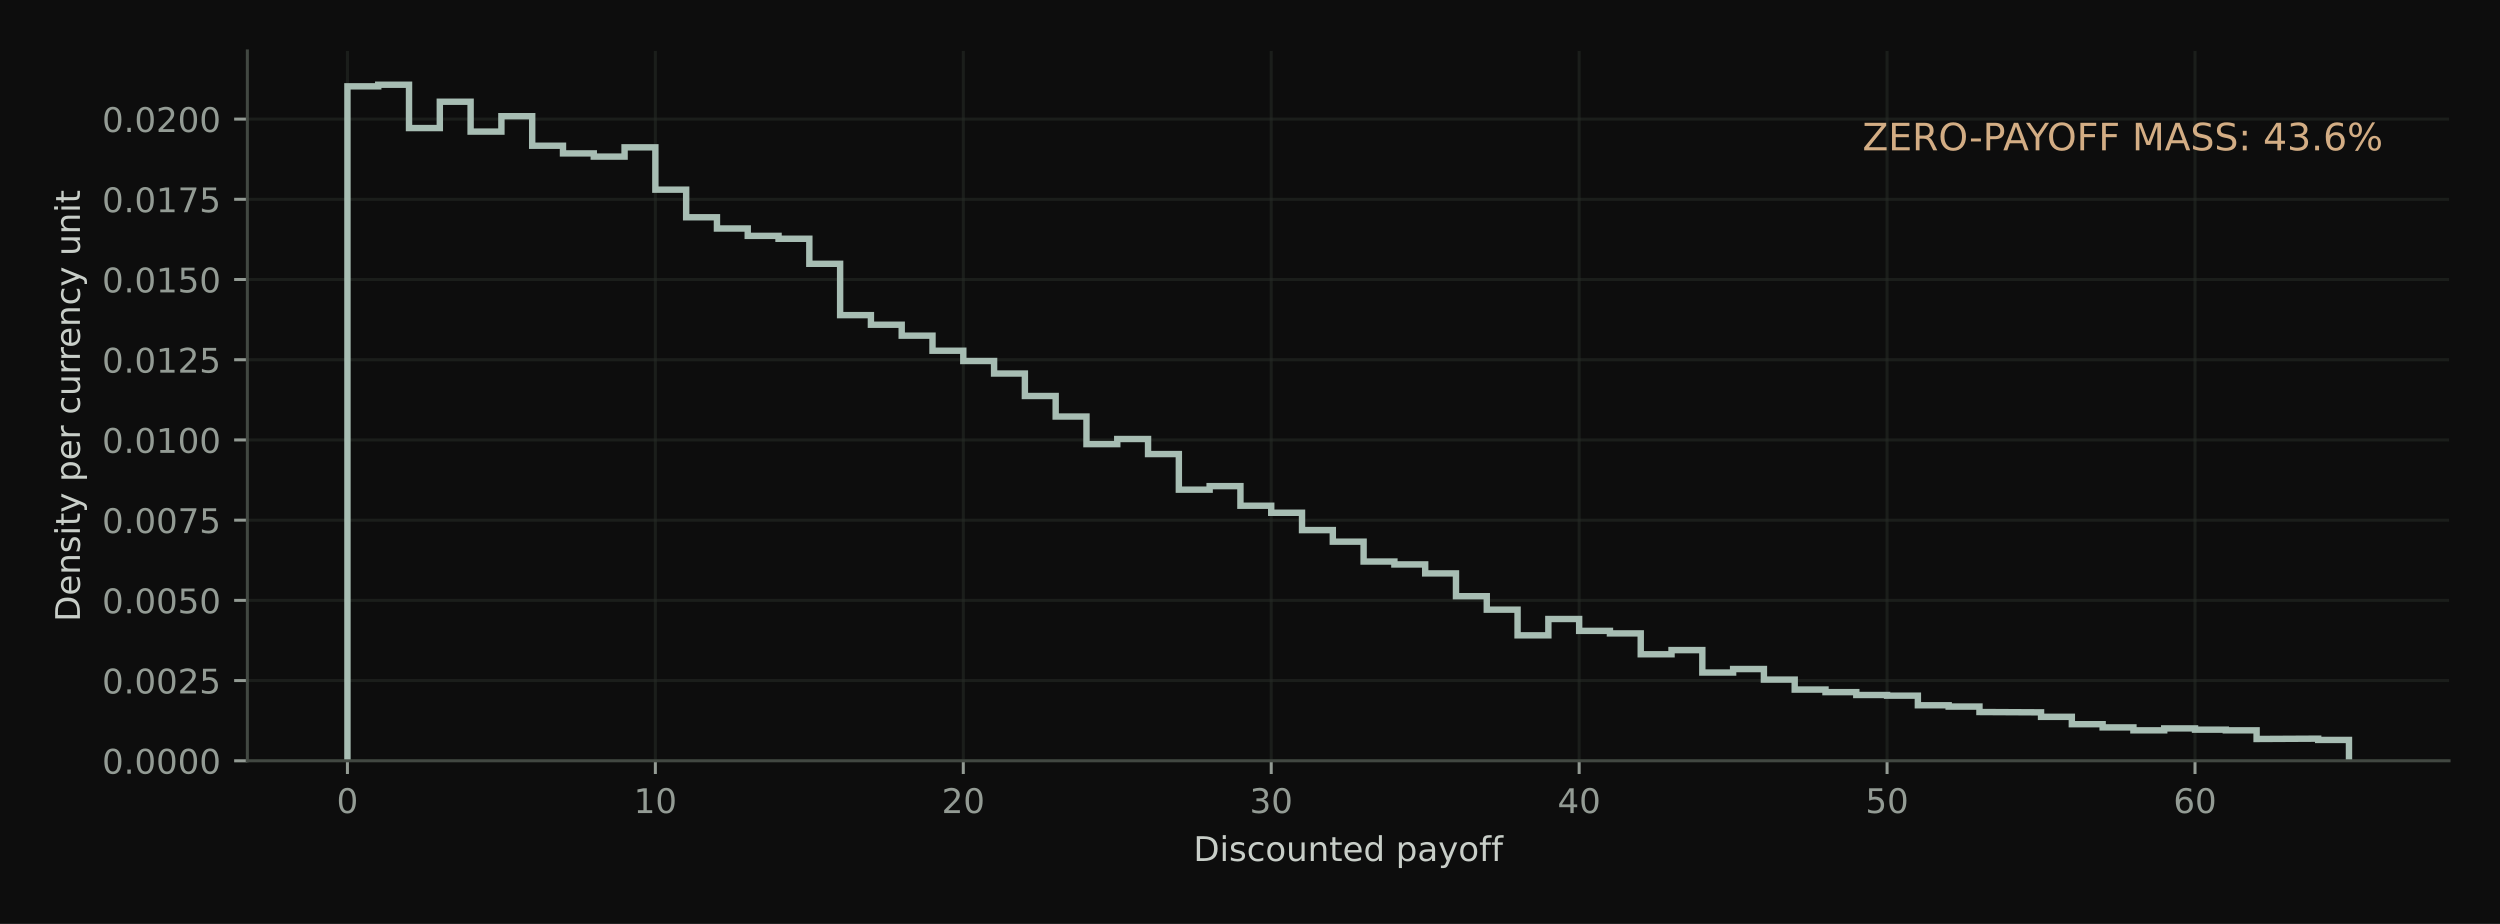
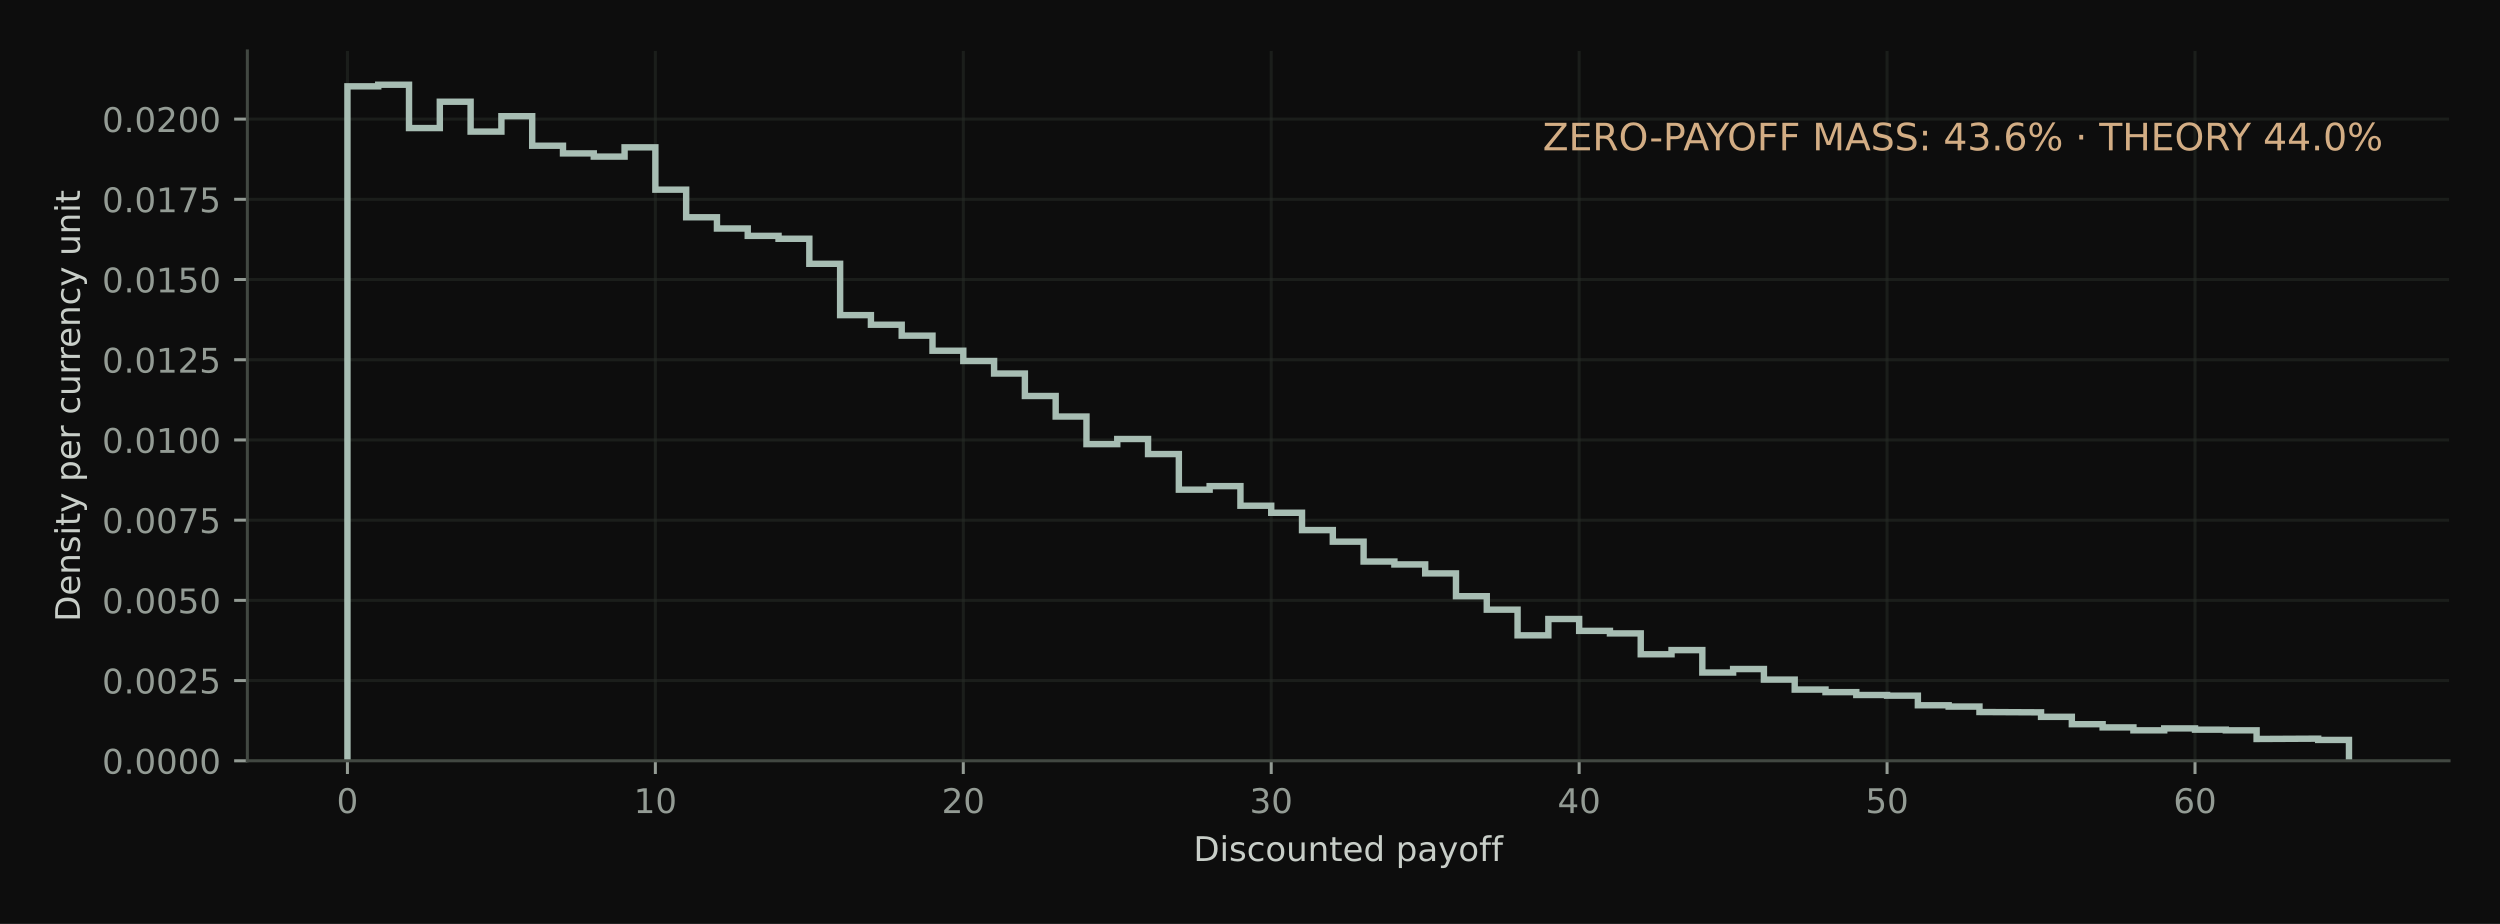
<svg xmlns="http://www.w3.org/2000/svg" role="img" aria-labelledby="distribution-title distribution-desc" width="662.4pt" height="244.8pt" viewBox="0 0 662.4 244.8" version="1.1">
  <defs>
    <style type="text/css">*{stroke-linejoin: round; stroke-linecap: butt}</style>
  </defs>
  <g id="distribution-figure_1">
    <g id="distribution-patch_1">
      <path d="M 0 244.8  L 662.4 244.8  L 662.4 0  L 0 0  z " style="fill: #0d0d0d" />
    </g>
    <g id="distribution-axes_1">
      <g id="distribution-patch_2">
        <path d="M 65.54 201.58  L 648.9 201.58  L 648.9 13.5  L 65.54 13.5  z " style="fill: #0d0d0d" />
      </g>
      <g id="distribution-matplotlib.axis_1">
        <g id="distribution-xtick_1">
          <g id="distribution-line2d_1">
            <path d="M 92.056 201.58  L 92.056 13.5  " clip-path="url(#distribution-p5dde924def)" style="fill: none; stroke: #252b26; stroke-opacity: 0.6; stroke-width: 0.8; stroke-linecap: square" />
          </g>
          <g id="distribution-line2d_2">
            <defs>
              <path id="distribution-mfc9f3fe72e" d="M 0 0  L 0 3.5  " style="stroke: #939b94; stroke-width: 0.8" />
            </defs>
            <g>
              <use href="#distribution-mfc9f3fe72e" x="92.056" y="201.58" style="fill: #939b94; stroke: #939b94; stroke-width: 0.8" />
            </g>
          </g>
          <g id="distribution-text_1">
            <text style="fill: #939b94; font: 9px 'DejaVu Sans', Arial, sans-serif; text-anchor: middle" x="92.056" y="215.419" transform="rotate(-0 92.05636 215.4186)">0</text>
          </g>
        </g>
        <g id="distribution-xtick_2">
          <g id="distribution-line2d_3">
            <path d="M 173.645 201.58  L 173.645 13.5  " clip-path="url(#distribution-p5dde924def)" style="fill: none; stroke: #252b26; stroke-opacity: 0.6; stroke-width: 0.8; stroke-linecap: square" />
          </g>
          <g id="distribution-line2d_4">
            <g>
              <use href="#distribution-mfc9f3fe72e" x="173.645" y="201.58" style="fill: #939b94; stroke: #939b94; stroke-width: 0.8" />
            </g>
          </g>
          <g id="distribution-text_2">
            <text style="fill: #939b94; font: 9px 'DejaVu Sans', Arial, sans-serif; text-anchor: middle" x="173.645" y="215.419" transform="rotate(-0 173.6452 215.4186)">10</text>
          </g>
        </g>
        <g id="distribution-xtick_3">
          <g id="distribution-line2d_5">
            <path d="M 255.234 201.58  L 255.234 13.5  " clip-path="url(#distribution-p5dde924def)" style="fill: none; stroke: #252b26; stroke-opacity: 0.6; stroke-width: 0.8; stroke-linecap: square" />
          </g>
          <g id="distribution-line2d_6">
            <g>
              <use href="#distribution-mfc9f3fe72e" x="255.234" y="201.58" style="fill: #939b94; stroke: #939b94; stroke-width: 0.8" />
            </g>
          </g>
          <g id="distribution-text_3">
            <text style="fill: #939b94; font: 9px 'DejaVu Sans', Arial, sans-serif; text-anchor: middle" x="255.234" y="215.419" transform="rotate(-0 255.234 215.4186)">20</text>
          </g>
        </g>
        <g id="distribution-xtick_4">
          <g id="distribution-line2d_7">
            <path d="M 336.823 201.58  L 336.823 13.5  " clip-path="url(#distribution-p5dde924def)" style="fill: none; stroke: #252b26; stroke-opacity: 0.6; stroke-width: 0.8; stroke-linecap: square" />
          </g>
          <g id="distribution-line2d_8">
            <g>
              <use href="#distribution-mfc9f3fe72e" x="336.823" y="201.58" style="fill: #939b94; stroke: #939b94; stroke-width: 0.8" />
            </g>
          </g>
          <g id="distribution-text_4">
            <text style="fill: #939b94; font: 9px 'DejaVu Sans', Arial, sans-serif; text-anchor: middle" x="336.823" y="215.419" transform="rotate(-0 336.8228 215.4186)">30</text>
          </g>
        </g>
        <g id="distribution-xtick_5">
          <g id="distribution-line2d_9">
            <path d="M 418.412 201.58  L 418.412 13.5  " clip-path="url(#distribution-p5dde924def)" style="fill: none; stroke: #252b26; stroke-opacity: 0.6; stroke-width: 0.8; stroke-linecap: square" />
          </g>
          <g id="distribution-line2d_10">
            <g>
              <use href="#distribution-mfc9f3fe72e" x="418.412" y="201.58" style="fill: #939b94; stroke: #939b94; stroke-width: 0.8" />
            </g>
          </g>
          <g id="distribution-text_5">
            <text style="fill: #939b94; font: 9px 'DejaVu Sans', Arial, sans-serif; text-anchor: middle" x="418.412" y="215.419" transform="rotate(-0 418.4116 215.4186)">40</text>
          </g>
        </g>
        <g id="distribution-xtick_6">
          <g id="distribution-line2d_11">
            <path d="M 500 201.58  L 500 13.5  " clip-path="url(#distribution-p5dde924def)" style="fill: none; stroke: #252b26; stroke-opacity: 0.6; stroke-width: 0.8; stroke-linecap: square" />
          </g>
          <g id="distribution-line2d_12">
            <g>
              <use href="#distribution-mfc9f3fe72e" x="500" y="201.58" style="fill: #939b94; stroke: #939b94; stroke-width: 0.8" />
            </g>
          </g>
          <g id="distribution-text_6">
            <text style="fill: #939b94; font: 9px 'DejaVu Sans', Arial, sans-serif; text-anchor: middle" x="500" y="215.419" transform="rotate(-0 500.0004 215.4186)">50</text>
          </g>
        </g>
        <g id="distribution-xtick_7">
          <g id="distribution-line2d_13">
            <path d="M 581.589 201.58  L 581.589 13.5  " clip-path="url(#distribution-p5dde924def)" style="fill: none; stroke: #252b26; stroke-opacity: 0.6; stroke-width: 0.8; stroke-linecap: square" />
          </g>
          <g id="distribution-line2d_14">
            <g>
              <use href="#distribution-mfc9f3fe72e" x="581.589" y="201.58" style="fill: #939b94; stroke: #939b94; stroke-width: 0.8" />
            </g>
          </g>
          <g id="distribution-text_7">
            <text style="fill: #939b94; font: 9px 'DejaVu Sans', Arial, sans-serif; text-anchor: middle" x="581.589" y="215.419" transform="rotate(-0 581.5892 215.4186)">60</text>
          </g>
        </g>
        <g id="distribution-text_8">
          <text style="fill: #c8cec8; font: 9px 'DejaVu Sans', Arial, sans-serif; text-anchor: middle" x="357.22" y="228.129" transform="rotate(-0 357.22 228.1289)">Discounted payoff</text>
        </g>
      </g>
      <g id="distribution-matplotlib.axis_2">
        <g id="distribution-ytick_1">
          <g id="distribution-line2d_15">
            <path d="M 65.54 201.58  L 648.9 201.58  " clip-path="url(#distribution-p5dde924def)" style="fill: none; stroke: #252b26; stroke-opacity: 0.6; stroke-width: 0.8; stroke-linecap: square" />
          </g>
          <g id="distribution-line2d_16">
            <defs>
              <path id="distribution-m5bcf27d448" d="M 0 0  L -3.5 0  " style="stroke: #939b94; stroke-width: 0.8" />
            </defs>
            <g>
              <use href="#distribution-m5bcf27d448" x="65.54" y="201.58" style="fill: #939b94; stroke: #939b94; stroke-width: 0.8" />
            </g>
          </g>
          <g id="distribution-text_9">
            <text style="fill: #939b94; font: 9px 'DejaVu Sans', Arial, sans-serif; text-anchor: end" x="58.54" y="204.999" transform="rotate(-0 58.54 204.9993)">0.0000</text>
          </g>
        </g>
        <g id="distribution-ytick_2">
          <g id="distribution-line2d_17">
            <path d="M 65.54 180.327  L 648.9 180.327  " clip-path="url(#distribution-p5dde924def)" style="fill: none; stroke: #252b26; stroke-opacity: 0.6; stroke-width: 0.8; stroke-linecap: square" />
          </g>
          <g id="distribution-line2d_18">
            <g>
              <use href="#distribution-m5bcf27d448" x="65.54" y="180.327" style="fill: #939b94; stroke: #939b94; stroke-width: 0.8" />
            </g>
          </g>
          <g id="distribution-text_10">
            <text style="fill: #939b94; font: 9px 'DejaVu Sans', Arial, sans-serif; text-anchor: end" x="58.54" y="183.746" transform="rotate(-0 58.54 183.7459)">0.0025</text>
          </g>
        </g>
        <g id="distribution-ytick_3">
          <g id="distribution-line2d_19">
            <path d="M 65.54 159.073  L 648.9 159.073  " clip-path="url(#distribution-p5dde924def)" style="fill: none; stroke: #252b26; stroke-opacity: 0.6; stroke-width: 0.8; stroke-linecap: square" />
          </g>
          <g id="distribution-line2d_20">
            <g>
              <use href="#distribution-m5bcf27d448" x="65.54" y="159.073" style="fill: #939b94; stroke: #939b94; stroke-width: 0.8" />
            </g>
          </g>
          <g id="distribution-text_11">
            <text style="fill: #939b94; font: 9px 'DejaVu Sans', Arial, sans-serif; text-anchor: end" x="58.54" y="162.492" transform="rotate(-0 58.54 162.4925)">0.0050</text>
          </g>
        </g>
        <g id="distribution-ytick_4">
          <g id="distribution-line2d_21">
            <path d="M 65.54 137.82  L 648.9 137.82  " clip-path="url(#distribution-p5dde924def)" style="fill: none; stroke: #252b26; stroke-opacity: 0.6; stroke-width: 0.8; stroke-linecap: square" />
          </g>
          <g id="distribution-line2d_22">
            <g>
              <use href="#distribution-m5bcf27d448" x="65.54" y="137.82" style="fill: #939b94; stroke: #939b94; stroke-width: 0.8" />
            </g>
          </g>
          <g id="distribution-text_12">
            <text style="fill: #939b94; font: 9px 'DejaVu Sans', Arial, sans-serif; text-anchor: end" x="58.54" y="141.239" transform="rotate(-0 58.54 141.239)">0.0075</text>
          </g>
        </g>
        <g id="distribution-ytick_5">
          <g id="distribution-line2d_23">
            <path d="M 65.54 116.566  L 648.9 116.566  " clip-path="url(#distribution-p5dde924def)" style="fill: none; stroke: #252b26; stroke-opacity: 0.6; stroke-width: 0.8; stroke-linecap: square" />
          </g>
          <g id="distribution-line2d_24">
            <g>
              <use href="#distribution-m5bcf27d448" x="65.54" y="116.566" style="fill: #939b94; stroke: #939b94; stroke-width: 0.8" />
            </g>
          </g>
          <g id="distribution-text_13">
            <text style="fill: #939b94; font: 9px 'DejaVu Sans', Arial, sans-serif; text-anchor: end" x="58.54" y="119.986" transform="rotate(-0 58.54 119.9856)">0.0100</text>
          </g>
        </g>
        <g id="distribution-ytick_6">
          <g id="distribution-line2d_25">
            <path d="M 65.54 95.313  L 648.9 95.313  " clip-path="url(#distribution-p5dde924def)" style="fill: none; stroke: #252b26; stroke-opacity: 0.6; stroke-width: 0.8; stroke-linecap: square" />
          </g>
          <g id="distribution-line2d_26">
            <g>
              <use href="#distribution-m5bcf27d448" x="65.54" y="95.313" style="fill: #939b94; stroke: #939b94; stroke-width: 0.8" />
            </g>
          </g>
          <g id="distribution-text_14">
            <text style="fill: #939b94; font: 9px 'DejaVu Sans', Arial, sans-serif; text-anchor: end" x="58.54" y="98.732" transform="rotate(-0 58.54 98.7322)">0.0125</text>
          </g>
        </g>
        <g id="distribution-ytick_7">
          <g id="distribution-line2d_27">
            <path d="M 65.54 74.059  L 648.9 74.059  " clip-path="url(#distribution-p5dde924def)" style="fill: none; stroke: #252b26; stroke-opacity: 0.6; stroke-width: 0.8; stroke-linecap: square" />
          </g>
          <g id="distribution-line2d_28">
            <g>
              <use href="#distribution-m5bcf27d448" x="65.54" y="74.059" style="fill: #939b94; stroke: #939b94; stroke-width: 0.8" />
            </g>
          </g>
          <g id="distribution-text_15">
            <text style="fill: #939b94; font: 9px 'DejaVu Sans', Arial, sans-serif; text-anchor: end" x="58.54" y="77.479" transform="rotate(-0 58.54 77.47879)">0.0150</text>
          </g>
        </g>
        <g id="distribution-ytick_8">
          <g id="distribution-line2d_29">
            <path d="M 65.54 52.806  L 648.9 52.806  " clip-path="url(#distribution-p5dde924def)" style="fill: none; stroke: #252b26; stroke-opacity: 0.6; stroke-width: 0.8; stroke-linecap: square" />
          </g>
          <g id="distribution-line2d_30">
            <g>
              <use href="#distribution-m5bcf27d448" x="65.54" y="52.806" style="fill: #939b94; stroke: #939b94; stroke-width: 0.8" />
            </g>
          </g>
          <g id="distribution-text_16">
            <text style="fill: #939b94; font: 9px 'DejaVu Sans', Arial, sans-serif; text-anchor: end" x="58.54" y="56.225" transform="rotate(-0 58.54 56.22537)">0.0175</text>
          </g>
        </g>
        <g id="distribution-ytick_9">
          <g id="distribution-line2d_31">
            <path d="M 65.54 31.553  L 648.9 31.553  " clip-path="url(#distribution-p5dde924def)" style="fill: none; stroke: #252b26; stroke-opacity: 0.6; stroke-width: 0.8; stroke-linecap: square" />
          </g>
          <g id="distribution-line2d_32">
            <g>
              <use href="#distribution-m5bcf27d448" x="65.54" y="31.553" style="fill: #939b94; stroke: #939b94; stroke-width: 0.8" />
            </g>
          </g>
          <g id="distribution-text_17">
            <text style="fill: #939b94; font: 9px 'DejaVu Sans', Arial, sans-serif; text-anchor: end" x="58.54" y="34.972" transform="rotate(-0 58.54 34.97195)">0.0200</text>
          </g>
        </g>
        <g id="distribution-text_18">
          <text style="fill: #c8cec8; font: 9px 'DejaVu Sans', Arial, sans-serif; text-anchor: middle" x="21.177" y="107.54" transform="rotate(-90 21.17672 107.54)">Density per currency unit</text>
        </g>
      </g>
      <g id="distribution-patch_3">
        <path d="M 92.056 201.58  L 92.056 22.881  L 100.215 22.881  L 100.215 22.456  L 108.374 22.456  L 108.374 33.933  L 116.533 33.933  L 116.533 26.962  L 124.692 26.962  L 124.692 34.868  L 132.851 34.868  L 132.851 30.788  L 141.01 30.788  L 141.01 38.609  L 149.169 38.609  L 149.169 40.649  L 157.327 40.649  L 157.327 41.499  L 165.486 41.499  L 165.486 39.034  L 173.645 39.034  L 173.645 50.256  L 181.804 50.256  L 181.804 57.567  L 189.963 57.567  L 189.963 60.542  L 198.122 60.542  L 198.122 62.498  L 206.281 62.498  L 206.281 63.263  L 214.44 63.263  L 214.44 69.894  L 222.598 69.894  L 222.598 83.496  L 230.757 83.496  L 230.757 86.046  L 238.916 86.046  L 238.916 88.937  L 247.075 88.937  L 247.075 92.933  L 255.234 92.933  L 255.234 95.653  L 263.393 95.653  L 263.393 98.968  L 271.552 98.968  L 271.552 104.919  L 279.711 104.919  L 279.711 110.36  L 287.87 110.36  L 287.87 117.672  L 296.028 117.672  L 296.028 116.311  L 304.187 116.311  L 304.187 120.307  L 312.346 120.307  L 312.346 129.743  L 320.505 129.743  L 320.505 128.808  L 328.664 128.808  L 328.664 133.994  L 336.823 133.994  L 336.823 135.864  L 344.982 135.864  L 344.982 140.455  L 353.141 140.455  L 353.141 143.516  L 361.299 143.516  L 361.299 148.787  L 369.458 148.787  L 369.458 149.552  L 377.617 149.552  L 377.617 151.932  L 385.776 151.932  L 385.776 157.968  L 393.935 157.968  L 393.935 161.539  L 402.094 161.539  L 402.094 168.34  L 410.253 168.34  L 410.253 164.004  L 418.412 164.004  L 418.412 167.149  L 426.57 167.149  L 426.57 167.83  L 434.729 167.83  L 434.729 173.355  L 442.888 173.355  L 442.888 172.25  L 451.047 172.25  L 451.047 178.201  L 459.206 178.201  L 459.206 177.266  L 467.365 177.266  L 467.365 180.072  L 475.524 180.072  L 475.524 182.707  L 483.683 182.707  L 483.683 183.387  L 491.842 183.387  L 491.842 184.152  L 500 184.152  L 500 184.322  L 508.159 184.322  L 508.159 186.873  L 516.318 186.873  L 516.318 187.213  L 524.477 187.213  L 524.477 188.658  L 540.795 188.743  L 540.795 189.933  L 548.954 189.933  L 548.954 191.888  L 557.113 191.888  L 557.113 192.739  L 565.271 192.739  L 565.271 193.504  L 573.43 193.504  L 573.43 192.994  L 581.589 192.994  L 581.589 193.334  L 589.748 193.334  L 589.748 193.504  L 597.907 193.504  L 597.907 195.799  L 614.225 195.714  L 614.225 196.054  L 622.384 196.054  L 622.384 201.58  L 622.384 201.58  " clip-path="url(#distribution-p5dde924def)" style="fill: none; stroke: #a7bdb3; stroke-width: 1.7; stroke-linejoin: miter" />
      </g>
      <g id="distribution-patch_4">
        <path d="M 65.54 201.58  L 65.54 13.5  " style="fill: none; stroke: #424842; stroke-width: 0.8; stroke-linejoin: miter; stroke-linecap: square" />
      </g>
      <g id="distribution-patch_5">
        <path d="M 65.54 201.58  L 648.9 201.58  " style="fill: none; stroke: #424842; stroke-width: 0.8; stroke-linejoin: miter; stroke-linecap: square" />
      </g>
      <g id="distribution-text_19">
-         <text style="fill: #d3ad84; font: 10px 'DejaVu Sans', Arial, sans-serif; text-anchor: end" x="631.399" y="39.831" transform="rotate(-0 631.3992 39.8312)">ZERO-PAYOFF MASS: 43.6%</text>
+         <text style="fill: #d3ad84; font: 10px 'DejaVu Sans', Arial, sans-serif; text-anchor: end" x="631.399" y="39.831" transform="rotate(-0 631.3992 39.8312)">ZERO-PAYOFF MASS: 43.6% · THEORY 44.0%</text>
      </g>
    </g>
  </g>
  <defs>
    <clipPath id="distribution-p5dde924def">
      <rect x="65.54" y="13.5" width="583.36" height="188.08" />
    </clipPath>
  </defs>
</svg>
